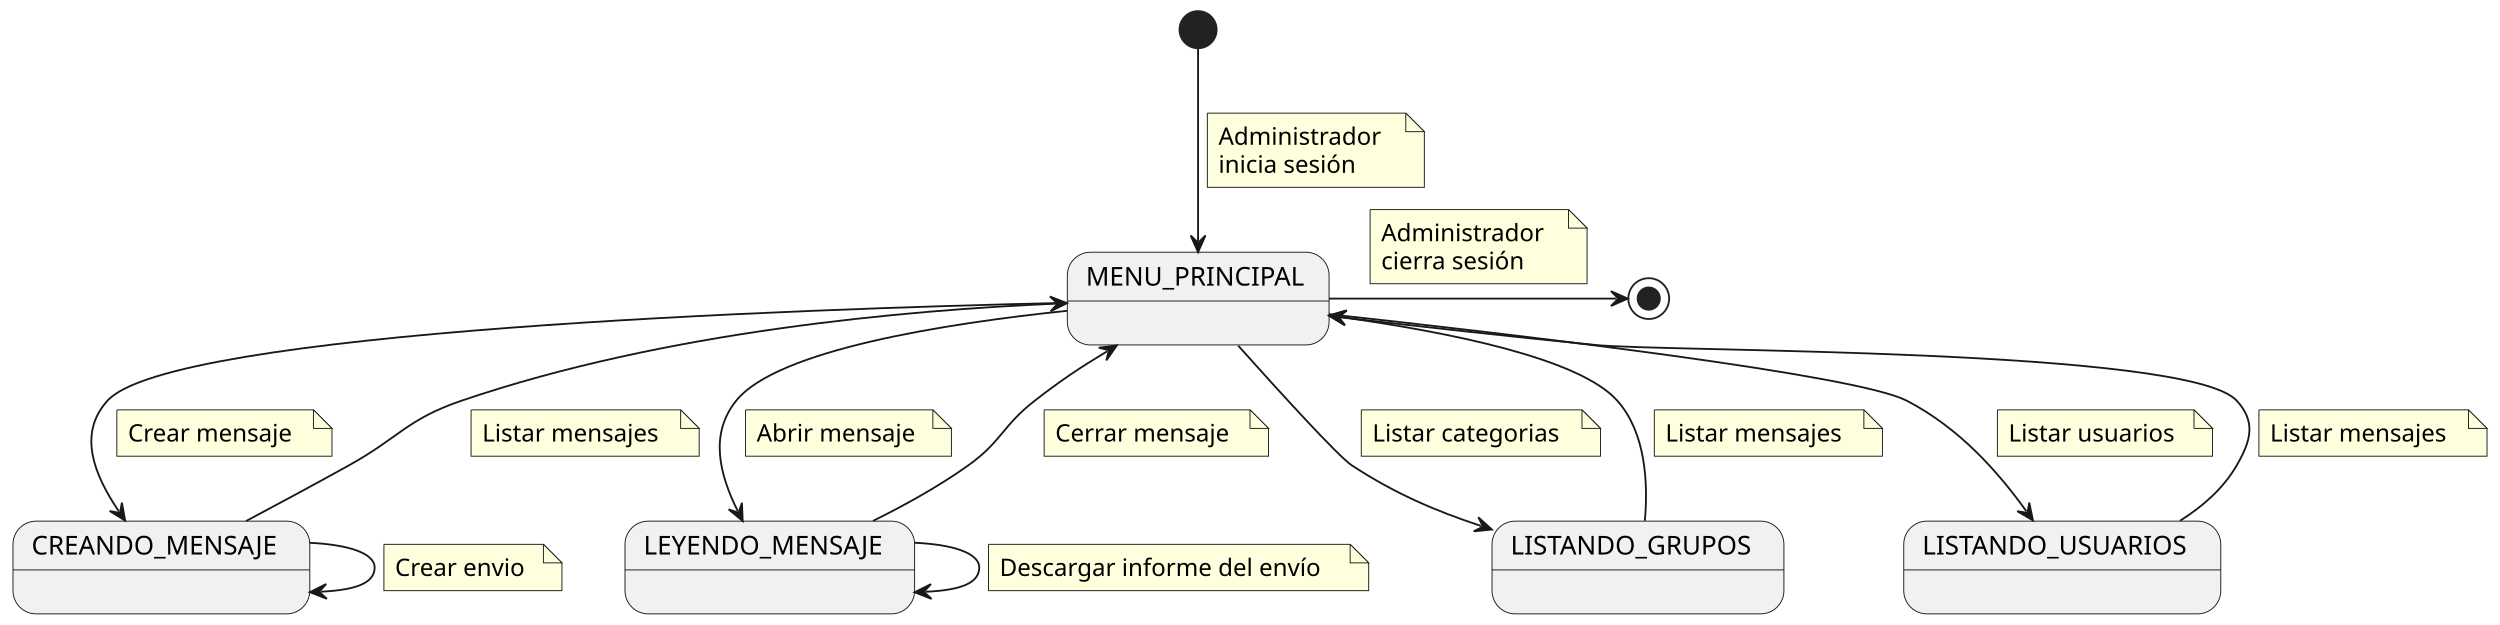
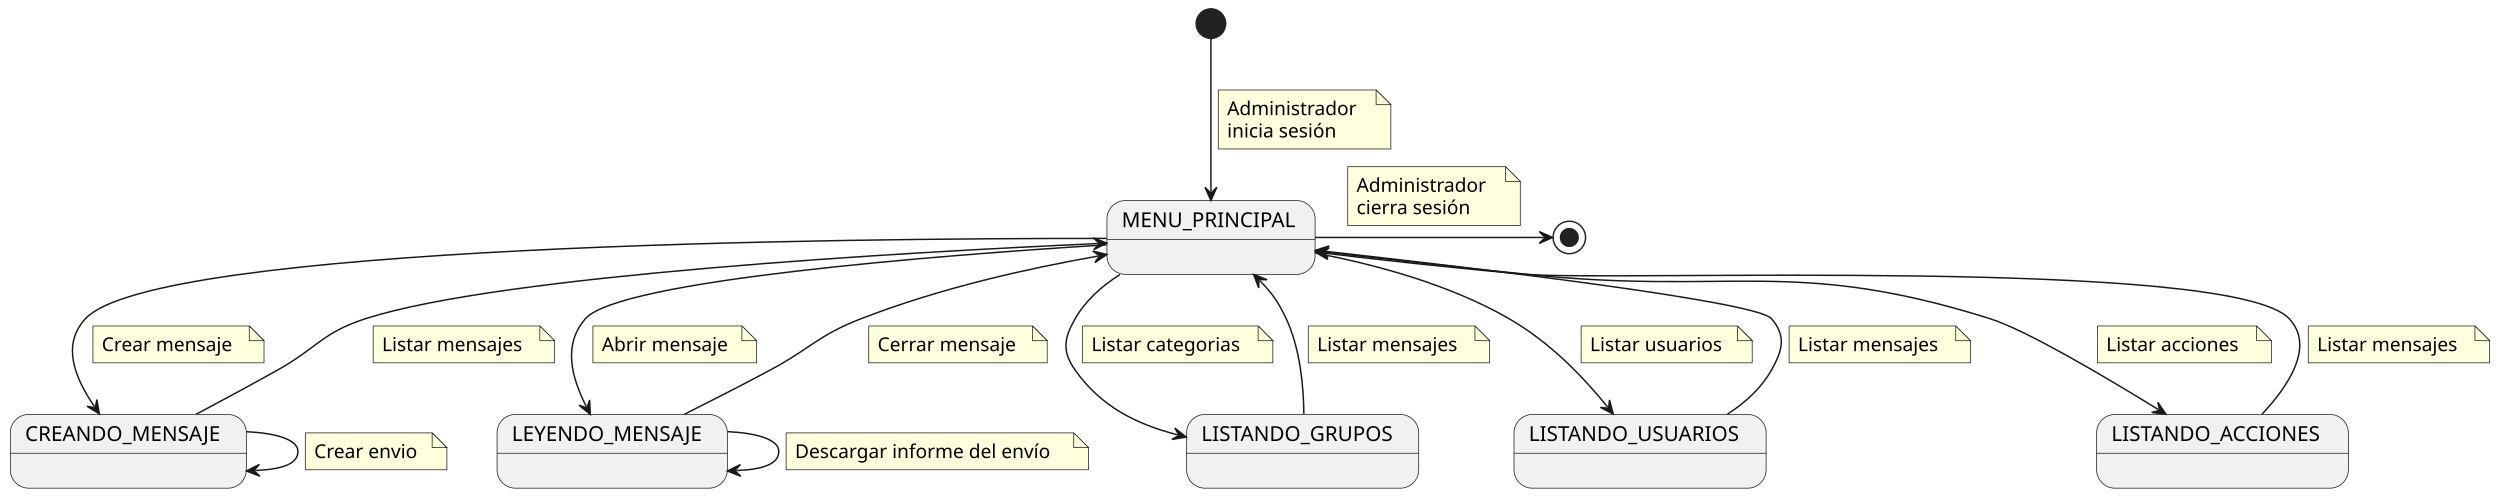
- <svg xmlns="http://www.w3.org/2000/svg" contentStyleType="text/css" height="337px" preserveAspectRatio="none" style="width:1348px;height:337px;background:#FFFFFF;" version="1.1" viewBox="0 0 1348 337" width="1348px" zoomAndPan="magnify">
+ <svg xmlns="http://www.w3.org/2000/svg" contentStyleType="text/css" height="337px" preserveAspectRatio="none" style="width:1695px;height:337px;background:#FFFFFF;" version="1.1" viewBox="0 0 1695 337" width="1695px" zoomAndPan="magnify">
  <defs />
  <g>
    <g id="MenuPrincipal">
-       <rect fill="#F1F1F1" height="50" rx="12.5" ry="12.5" style="stroke:#181818;stroke-width:0.5;" width="141.14" x="575.5" y="136" />
-       <line style="stroke:#181818;stroke-width:0.5;" x1="575.5" x2="716.64" y1="162.297" y2="162.297" />
-       <text fill="#000000" font-family="sans-serif" font-size="14" lengthAdjust="spacing" textLength="121.14" x="585.5" y="153.995">MENU_PRINCIPAL</text>
+       <rect fill="#F1F1F1" height="50" rx="12.5" ry="12.5" style="stroke:#181818;stroke-width:0.5;" width="141.14" x="750.5" y="136" />
+       <line style="stroke:#181818;stroke-width:0.5;" x1="750.5" x2="891.64" y1="162.297" y2="162.297" />
+       <text fill="#000000" font-family="sans-serif" font-size="14" lengthAdjust="spacing" textLength="121.14" x="760.5" y="153.995">MENU_PRINCIPAL</text>
    </g>
    <g id="CreandoMensaje">
      <rect fill="#F1F1F1" height="50" rx="12.5" ry="12.5" style="stroke:#181818;stroke-width:0.5;" width="160.034" x="7" y="281" />
      <line style="stroke:#181818;stroke-width:0.5;" x1="7" x2="167.034" y1="307.297" y2="307.297" />
      <text fill="#000000" font-family="sans-serif" font-size="14" lengthAdjust="spacing" textLength="140.034" x="17" y="298.995">CREANDO_MENSAJE</text>
    </g>
    <g id="LeyendoMensaje">
      <rect fill="#F1F1F1" height="50" rx="12.5" ry="12.5" style="stroke:#181818;stroke-width:0.5;" width="156.151" x="337" y="281" />
      <line style="stroke:#181818;stroke-width:0.5;" x1="337" x2="493.151" y1="307.297" y2="307.297" />
      <text fill="#000000" font-family="sans-serif" font-size="14" lengthAdjust="spacing" textLength="136.151" x="347" y="298.995">LEYENDO_MENSAJE</text>
    </g>
    <g id="Grupos">
      <rect fill="#F1F1F1" height="50" rx="12.5" ry="12.5" style="stroke:#181818;stroke-width:0.5;" width="157.389" x="804.5" y="281" />
      <line style="stroke:#181818;stroke-width:0.5;" x1="804.5" x2="961.889" y1="307.297" y2="307.297" />
      <text fill="#000000" font-family="sans-serif" font-size="14" lengthAdjust="spacing" textLength="137.389" x="814.5" y="298.995">LISTANDO_GRUPOS</text>
    </g>
    <g id="Usuarios">
      <rect fill="#F1F1F1" height="50" rx="12.5" ry="12.5" style="stroke:#181818;stroke-width:0.5;" width="170.938" x="1026.5" y="281" />
      <line style="stroke:#181818;stroke-width:0.5;" x1="1026.5" x2="1197.438" y1="307.297" y2="307.297" />
      <text fill="#000000" font-family="sans-serif" font-size="14" lengthAdjust="spacing" textLength="150.938" x="1036.5" y="298.995">LISTANDO_USUARIOS</text>
    </g>
-     <ellipse cx="646" cy="16" fill="#222222" rx="10" ry="10" style="stroke:#222222;stroke-width:1;" />
-     <ellipse cx="889" cy="161" fill="none" rx="11" ry="11" style="stroke:#222222;stroke-width:1;" />
-     <ellipse cx="889" cy="161" fill="#222222" rx="6" ry="6" style="stroke:#222222;stroke-width:1;" />
+     <g id="Auditoria">
+       <rect fill="#F1F1F1" height="50" rx="12.5" ry="12.5" style="stroke:#181818;stroke-width:0.5;" width="170.698" x="1421.5" y="281" />
+       <line style="stroke:#181818;stroke-width:0.5;" x1="1421.5" x2="1592.198" y1="307.297" y2="307.297" />
+       <text fill="#000000" font-family="sans-serif" font-size="14" lengthAdjust="spacing" textLength="150.698" x="1431.5" y="298.995">LISTANDO_ACCIONES</text>
+     </g>
+     <ellipse cx="821" cy="16" fill="#222222" rx="10" ry="10" style="stroke:#222222;stroke-width:1;" />
+     <ellipse cx="1064" cy="161" fill="none" rx="11" ry="11" style="stroke:#222222;stroke-width:1;" />
+     <ellipse cx="1064" cy="161" fill="#222222" rx="6" ry="6" style="stroke:#222222;stroke-width:1;" />
    <g id="link_*start*_MenuPrincipal">
-       <path d="M646,26.38 C646,48.38 646,97.83 646,129.96 " fill="none" id="*start*-to-MenuPrincipal" style="stroke:#181818;stroke-width:1;" />
-       <polygon fill="#181818" points="646,135.96,650,126.96,646,130.96,642,126.96,646,135.96" style="stroke:#181818;stroke-width:1;" />
-       <path d="M651,61 L651,101 L768,101 L768,71 L758,61 L651,61 " fill="#FEFFDD" style="stroke:#181818;stroke-width:0.5;" />
-       <path d="M758,61 L758,71 L768,71 L758,61 " fill="#FEFFDD" style="stroke:#181818;stroke-width:0.5;" />
-       <text fill="#000000" font-family="sans-serif" font-size="13" lengthAdjust="spacing" textLength="92.003" x="657" y="78.067">Administrador</text>
-       <text fill="#000000" font-family="sans-serif" font-size="13" lengthAdjust="spacing" textLength="79.669" x="657" y="93.2">inicia sesión</text>
+       <path d="M821,26.38 C821,48.38 821,97.83 821,129.96 " fill="none" id="*start*-to-MenuPrincipal" style="stroke:#181818;stroke-width:1;" />
+       <polygon fill="#181818" points="821,135.96,825,126.96,821,130.96,817,126.96,821,135.96" style="stroke:#181818;stroke-width:1;" />
+       <path d="M826,61 L826,101 L943,101 L943,71 L933,61 L826,61 " fill="#FEFFDD" style="stroke:#181818;stroke-width:0.5;" />
+       <path d="M933,61 L933,71 L943,71 L933,61 " fill="#FEFFDD" style="stroke:#181818;stroke-width:0.5;" />
+       <text fill="#000000" font-family="sans-serif" font-size="13" lengthAdjust="spacing" textLength="92.003" x="832" y="78.067">Administrador</text>
+       <text fill="#000000" font-family="sans-serif" font-size="13" lengthAdjust="spacing" textLength="79.669" x="832" y="93.2">inicia sesión</text>
    </g>
    <g id="link_MenuPrincipal_*end*">
-       <path d="M716.61,161 C773.78,161 843.31,161 871.63,161 " fill="none" id="MenuPrincipal-to-*end*" style="stroke:#181818;stroke-width:1;" />
-       <polygon fill="#181818" points="877.63,161,868.63,157,872.63,161,868.63,165,877.63,161" style="stroke:#181818;stroke-width:1;" />
-       <path d="M738.75,113 L738.75,153 L855.75,153 L855.75,123 L845.75,113 L738.75,113 " fill="#FEFFDD" style="stroke:#181818;stroke-width:0.5;" />
-       <path d="M845.75,113 L845.75,123 L855.75,123 L845.75,113 " fill="#FEFFDD" style="stroke:#181818;stroke-width:0.5;" />
-       <text fill="#000000" font-family="sans-serif" font-size="13" lengthAdjust="spacing" textLength="92.003" x="744.75" y="130.067">Administrador</text>
-       <text fill="#000000" font-family="sans-serif" font-size="13" lengthAdjust="spacing" textLength="82.894" x="744.75" y="145.2">cierra sesión</text>
+       <path d="M891.61,161 C948.78,161 1018.31,161 1046.63,161 " fill="none" id="MenuPrincipal-to-*end*" style="stroke:#181818;stroke-width:1;" />
+       <polygon fill="#181818" points="1052.63,161,1043.63,157,1047.63,161,1043.63,165,1052.63,161" style="stroke:#181818;stroke-width:1;" />
+       <path d="M913.75,113 L913.75,153 L1030.75,153 L1030.75,123 L1020.75,113 L913.75,113 " fill="#FEFFDD" style="stroke:#181818;stroke-width:0.5;" />
+       <path d="M1020.75,113 L1020.75,123 L1030.75,123 L1020.75,113 " fill="#FEFFDD" style="stroke:#181818;stroke-width:0.5;" />
+       <text fill="#000000" font-family="sans-serif" font-size="13" lengthAdjust="spacing" textLength="92.003" x="919.75" y="130.067">Administrador</text>
+       <text fill="#000000" font-family="sans-serif" font-size="13" lengthAdjust="spacing" textLength="82.894" x="919.75" y="145.2">cierra sesión</text>
    </g>
    <g id="link_MenuPrincipal_LeyendoMensaje">
-       <path d="M575.35,167.59 C509.78,174.42 419.07,188.63 397,216 C382.26,234.28 388.099,256.057 397.799,275.567 " fill="none" id="MenuPrincipal-to-LeyendoMensaje" style="stroke:#181818;stroke-width:1;" />
-       <polygon fill="#181818" points="400.47,280.94,400.045,271.1,398.244,276.463,392.882,274.662,400.47,280.94" style="stroke:#181818;stroke-width:1;" />
+       <path d="M750.19,165.98 C635.6,173.15 419.93,189.97 397,216 C381.37,233.75 387.524,255.9 397.544,275.64 " fill="none" id="MenuPrincipal-to-LeyendoMensaje" style="stroke:#181818;stroke-width:1;" />
+       <polygon fill="#181818" points="400.26,280.99,399.753,271.154,397.997,276.531,392.62,274.775,400.26,280.99" style="stroke:#181818;stroke-width:1;" />
      <path d="M402,221 L402,246 L513,246 L513,231 L503,221 L402,221 " fill="#FEFFDD" style="stroke:#181818;stroke-width:0.5;" />
      <path d="M503,221 L503,231 L513,231 L503,221 " fill="#FEFFDD" style="stroke:#181818;stroke-width:0.5;" />
      <text fill="#000000" font-family="sans-serif" font-size="13" lengthAdjust="spacing" textLength="90.829" x="408" y="238.067">Abrir mensaje</text>
    </g>
    <g id="link_LeyendoMensaje_MenuPrincipal">
-       <path d="M470.73,280.86 C487.81,272.43 506.24,262.23 522,251 C540.17,238.05 540.38,229.7 558,216 C571.73,205.33 582.546,198.079 597.066,189.359 " fill="none" id="LeyendoMensaje-to-MenuPrincipal" style="stroke:#181818;stroke-width:1;" />
-       <polygon fill="#181818" points="602.21,186.27,592.435,187.474,597.924,188.844,596.554,194.333,602.21,186.27" style="stroke:#181818;stroke-width:1;" />
-       <path d="M563,221 L563,246 L684,246 L684,231 L674,221 L563,221 " fill="#FEFFDD" style="stroke:#181818;stroke-width:0.5;" />
-       <path d="M674,221 L674,231 L684,231 L674,221 " fill="#FEFFDD" style="stroke:#181818;stroke-width:0.5;" />
-       <text fill="#000000" font-family="sans-serif" font-size="13" lengthAdjust="spacing" textLength="100.458" x="569" y="238.067">Cerrar mensaje</text>
+       <path d="M463.99,280.88 C482.29,271.71 503.19,261.05 522,251 C549.91,236.09 554.49,227.41 584,216 C638.12,195.07 696.562,182.096 744.552,173.596 " fill="none" id="LeyendoMensaje-to-MenuPrincipal" style="stroke:#181818;stroke-width:1;" />
+       <polygon fill="#181818" points="750.46,172.55,740.9,170.181,745.537,173.422,742.296,178.058,750.46,172.55" style="stroke:#181818;stroke-width:1;" />
+       <path d="M589,221 L589,246 L710,246 L710,231 L700,221 L589,221 " fill="#FEFFDD" style="stroke:#181818;stroke-width:0.5;" />
+       <path d="M700,221 L700,231 L710,231 L700,221 " fill="#FEFFDD" style="stroke:#181818;stroke-width:0.5;" />
+       <text fill="#000000" font-family="sans-serif" font-size="13" lengthAdjust="spacing" textLength="100.458" x="595" y="238.067">Cerrar mensaje</text>
    </g>
    <g id="link_MenuPrincipal_CreandoMensaje">
-       <path d="M575.24,163.27 C426.5,166.67 92.27,178.44 58,216 C41.68,233.89 50.815,256.133 64.115,275.763 " fill="none" id="MenuPrincipal-to-CreandoMensaje" style="stroke:#181818;stroke-width:1;" />
-       <polygon fill="#181818" points="67.48,280.73,65.743,271.036,64.675,276.591,59.12,275.523,67.48,280.73" style="stroke:#181818;stroke-width:1;" />
+       <path d="M750.39,161.65 C570.27,161.49 104.62,165.96 58,216 C41.49,233.72 50.66,255.996 64.02,275.676 " fill="none" id="MenuPrincipal-to-CreandoMensaje" style="stroke:#181818;stroke-width:1;" />
+       <polygon fill="#181818" points="67.39,280.64,65.644,270.947,64.582,276.503,59.026,275.44,67.39,280.64" style="stroke:#181818;stroke-width:1;" />
      <path d="M63,221 L63,246 L179,246 L179,231 L169,221 L63,221 " fill="#FEFFDD" style="stroke:#181818;stroke-width:0.5;" />
      <path d="M169,221 L169,231 L179,231 L169,221 " fill="#FEFFDD" style="stroke:#181818;stroke-width:0.5;" />
      <text fill="#000000" font-family="sans-serif" font-size="13" lengthAdjust="spacing" textLength="95.113" x="69" y="238.067">Crear mensaje</text>
    </g>
    <g id="link_CreandoMensaje_MenuPrincipal">
-       <path d="M132.66,280.96 C150.04,271.71 170,260.97 188,251 C215.34,235.85 219.41,226.07 249,216 C358.97,178.57 488.416,167.262 569.296,163.732 " fill="none" id="CreandoMensaje-to-MenuPrincipal" style="stroke:#181818;stroke-width:1;" />
-       <polygon fill="#181818" points="575.29,163.47,566.124,159.866,570.295,163.688,566.473,167.859,575.29,163.47" style="stroke:#181818;stroke-width:1;" />
-       <path d="M254,221 L254,246 L377,246 L377,231 L367,221 L254,221 " fill="#FEFFDD" style="stroke:#181818;stroke-width:0.5;" />
-       <path d="M367,221 L367,231 L377,231 L367,221 " fill="#FEFFDD" style="stroke:#181818;stroke-width:0.5;" />
-       <text fill="#000000" font-family="sans-serif" font-size="13" lengthAdjust="spacing" textLength="102.191" x="260" y="238.067">Listar mensajes</text>
+       <path d="M132.95,280.89 C150.28,271.68 170.12,260.99 188,251 C214.95,235.94 218.61,225.45 248,216 C339.74,186.51 612.506,171.07 744.406,165.12 " fill="none" id="CreandoMensaje-to-MenuPrincipal" style="stroke:#181818;stroke-width:1;" />
+       <polygon fill="#181818" points="750.4,164.85,741.229,161.26,745.405,165.075,741.589,169.251,750.4,164.85" style="stroke:#181818;stroke-width:1;" />
+       <path d="M253,221 L253,246 L376,246 L376,231 L366,221 L253,221 " fill="#FEFFDD" style="stroke:#181818;stroke-width:0.5;" />
+       <path d="M366,221 L366,231 L376,231 L366,221 " fill="#FEFFDD" style="stroke:#181818;stroke-width:0.5;" />
+       <text fill="#000000" font-family="sans-serif" font-size="13" lengthAdjust="spacing" textLength="102.191" x="259" y="238.067">Listar mensajes</text>
    </g>
    <g id="link_CreandoMensaje_CreandoMensaje">
      <path d="M167.08,292.69 C187.06,293.62 202,298.05 202,306 C202,313.95 193.054,318.101 173.073,319.031 " fill="none" id="CreandoMensaje-to-CreandoMensaje" style="stroke:#181818;stroke-width:1;" />
      <polygon fill="#181818" points="167.08,319.31,176.256,322.887,172.075,319.077,175.884,314.896,167.08,319.31" style="stroke:#181818;stroke-width:1;" />
      <path d="M207,293.5 L207,318.5 L303,318.5 L303,303.5 L293,293.5 L207,293.5 " fill="#FEFFDD" style="stroke:#181818;stroke-width:0.5;" />
      <path d="M293,293.5 L293,303.5 L303,303.5 L293,293.5 " fill="#FEFFDD" style="stroke:#181818;stroke-width:0.5;" />
      <text fill="#000000" font-family="sans-serif" font-size="13" lengthAdjust="spacing" textLength="75.359" x="213" y="310.567">Crear envio</text>
    </g>
    <g id="link_LeyendoMensaje_LeyendoMensaje">
      <path d="M493.16,292.66 C513.06,293.54 528,297.98 528,306 C528,314.02 519.054,318.195 499.154,319.075 " fill="none" id="LeyendoMensaje-to-LeyendoMensaje" style="stroke:#181818;stroke-width:1;" />
      <polygon fill="#181818" points="493.16,319.34,502.328,322.938,498.155,319.119,501.974,314.946,493.16,319.34" style="stroke:#181818;stroke-width:1;" />
      <path d="M533,293.5 L533,318.5 L738,318.5 L738,303.5 L728,293.5 L533,293.5 " fill="#FEFFDD" style="stroke:#181818;stroke-width:0.5;" />
      <path d="M728,293.5 L728,303.5 L738,303.5 L728,293.5 " fill="#FEFFDD" style="stroke:#181818;stroke-width:0.5;" />
      <text fill="#000000" font-family="sans-serif" font-size="13" lengthAdjust="spacing" textLength="184.945" x="539" y="310.567">Descargar informe del envío</text>
    </g>
    <g id="link_MenuPrincipal_Grupos">
-       <path d="M667.64,186.39 C689.72,211.07 721.75,246.26 729,251 C751.77,265.88 773.421,275.313 798.711,283.643 " fill="none" id="MenuPrincipal-to-Grupos" style="stroke:#181818;stroke-width:1;" />
-       <polygon fill="#181818" points="804.41,285.52,797.113,278.905,799.661,283.956,794.61,286.504,804.41,285.52" style="stroke:#181818;stroke-width:1;" />
+       <path d="M759.36,186.13 C747.23,193.81 736.09,203.62 729,216 C721.27,229.5 720,238.31 729,251 C746.37,275.5 769.951,287.467 798.431,294.837 " fill="none" id="MenuPrincipal-to-Grupos" style="stroke:#181818;stroke-width:1;" />
+       <polygon fill="#181818" points="804.24,296.34,796.529,290.213,799.399,295.087,794.525,297.958,804.24,296.34" style="stroke:#181818;stroke-width:1;" />
      <path d="M734,221 L734,246 L863,246 L863,231 L853,221 L734,221 " fill="#FEFFDD" style="stroke:#181818;stroke-width:0.5;" />
      <path d="M853,221 L853,231 L863,231 L853,221 " fill="#FEFFDD" style="stroke:#181818;stroke-width:0.5;" />
      <text fill="#000000" font-family="sans-serif" font-size="13" lengthAdjust="spacing" textLength="108.278" x="740" y="238.067">Listar categorias</text>
    </g>
    <g id="link_Grupos_MenuPrincipal">
-       <path d="M886.91,280.81 C888.67,260.97 887.57,233.41 872,216 C851.46,193.03 780.912,179.084 722.552,170.894 " fill="none" id="Grupos-to-MenuPrincipal" style="stroke:#181818;stroke-width:1;" />
-       <polygon fill="#181818" points="716.61,170.06,724.967,175.272,721.562,170.755,726.079,167.35,716.61,170.06" style="stroke:#181818;stroke-width:1;" />
-       <path d="M892,221 L892,246 L1015,246 L1015,231 L1005,221 L892,221 " fill="#FEFFDD" style="stroke:#181818;stroke-width:0.5;" />
-       <path d="M1005,221 L1005,231 L1015,231 L1005,221 " fill="#FEFFDD" style="stroke:#181818;stroke-width:0.5;" />
-       <text fill="#000000" font-family="sans-serif" font-size="13" lengthAdjust="spacing" textLength="102.191" x="898" y="238.067">Listar mensajes</text>
+       <path d="M884.01,280.83 C883.87,262.27 881.61,236.43 872,216 C866.78,204.92 862.628,198.887 854.168,190.327 " fill="none" id="Grupos-to-MenuPrincipal" style="stroke:#181818;stroke-width:1;" />
+       <polygon fill="#181818" points="849.95,186.06,853.432,195.273,853.465,189.616,859.121,189.649,849.95,186.06" style="stroke:#181818;stroke-width:1;" />
+       <path d="M887,221 L887,246 L1010,246 L1010,231 L1000,221 L887,221 " fill="#FEFFDD" style="stroke:#181818;stroke-width:0.5;" />
+       <path d="M1000,221 L1000,231 L1010,231 L1000,221 " fill="#FEFFDD" style="stroke:#181818;stroke-width:0.5;" />
+       <text fill="#000000" font-family="sans-serif" font-size="13" lengthAdjust="spacing" textLength="102.191" x="893" y="238.067">Listar mensajes</text>
    </g>
    <g id="link_MenuPrincipal_Usuarios">
-       <path d="M716.52,169.42 C819.28,180.61 1000.93,202 1028,216 C1056.87,230.94 1077.742,254.935 1092.672,275.745 " fill="none" id="MenuPrincipal-to-Usuarios" style="stroke:#181818;stroke-width:1;" />
-       <polygon fill="#181818" points="1096.17,280.62,1094.174,270.976,1093.255,276.557,1087.674,275.639,1096.17,280.62" style="stroke:#181818;stroke-width:1;" />
-       <path d="M1077,221 L1077,246 L1193,246 L1193,231 L1183,221 L1077,221 " fill="#FEFFDD" style="stroke:#181818;stroke-width:0.5;" />
-       <path d="M1183,221 L1183,231 L1193,231 L1183,221 " fill="#FEFFDD" style="stroke:#181818;stroke-width:0.5;" />
-       <text fill="#000000" font-family="sans-serif" font-size="13" lengthAdjust="spacing" textLength="95.069" x="1083" y="238.067">Listar usuarios</text>
+       <path d="M891.81,171.58 C932.25,179.28 982.75,192.78 1023,216 C1051.58,232.49 1073.631,255.83 1090.011,276.03 " fill="none" id="MenuPrincipal-to-Usuarios" style="stroke:#181818;stroke-width:1;" />
+       <polygon fill="#181818" points="1093.79,280.69,1091.228,271.18,1090.641,276.806,1085.014,276.219,1093.79,280.69" style="stroke:#181818;stroke-width:1;" />
+       <path d="M1072,221 L1072,246 L1188,246 L1188,231 L1178,221 L1072,221 " fill="#FEFFDD" style="stroke:#181818;stroke-width:0.5;" />
+       <path d="M1178,221 L1178,231 L1188,231 L1178,221 " fill="#FEFFDD" style="stroke:#181818;stroke-width:0.5;" />
+       <text fill="#000000" font-family="sans-serif" font-size="13" lengthAdjust="spacing" textLength="95.069" x="1078" y="238.067">Listar usuarios</text>
    </g>
    <g id="link_Usuarios_MenuPrincipal">
-       <path d="M1175.44,280.81 C1187.64,273.17 1198.83,263.38 1206,251 C1213.79,237.54 1216.51,227.46 1206,216 C1179.92,187.56 898.4,189.82 860,186 C812.2,181.25 764.42,175.911 722.76,171.081 " fill="none" id="Usuarios-to-MenuPrincipal" style="stroke:#181818;stroke-width:1;" />
-       <polygon fill="#181818" points="716.8,170.39,725.279,175.4,721.767,170.966,726.201,167.453,716.8,170.39" style="stroke:#181818;stroke-width:1;" />
-       <path d="M1218,221 L1218,246 L1341,246 L1341,231 L1331,221 L1218,221 " fill="#FEFFDD" style="stroke:#181818;stroke-width:0.5;" />
-       <path d="M1331,221 L1331,231 L1341,231 L1331,221 " fill="#FEFFDD" style="stroke:#181818;stroke-width:0.5;" />
-       <text fill="#000000" font-family="sans-serif" font-size="13" lengthAdjust="spacing" textLength="102.191" x="1224" y="238.067">Listar mensajes</text>
+       <path d="M1171.22,280.8 C1183.12,273.1 1194.08,263.28 1201,251 C1208.63,237.44 1211.2,227.75 1201,216 C1190.95,204.43 1005.003,182.253 897.843,170.333 " fill="none" id="Usuarios-to-MenuPrincipal" style="stroke:#181818;stroke-width:1;" />
+       <polygon fill="#181818" points="891.88,169.67,900.383,174.641,896.849,170.223,901.267,166.69,891.88,169.67" style="stroke:#181818;stroke-width:1;" />
+       <path d="M1213,221 L1213,246 L1336,246 L1336,231 L1326,221 L1213,221 " fill="#FEFFDD" style="stroke:#181818;stroke-width:0.5;" />
+       <path d="M1326,221 L1326,231 L1336,231 L1326,221 " fill="#FEFFDD" style="stroke:#181818;stroke-width:0.5;" />
+       <text fill="#000000" font-family="sans-serif" font-size="13" lengthAdjust="spacing" textLength="102.191" x="1219" y="238.067">Listar mensajes</text>
+     </g>
+     <g id="link_MenuPrincipal_Auditoria">
+       <path d="M891.81,170.24 C933.48,175.01 987.22,181.04 1035,186 C1174.44,200.48 1215.24,174.02 1349,216 C1373.33,223.64 1425.03,254.106 1463.47,277.756 " fill="none" id="MenuPrincipal-to-Auditoria" style="stroke:#181818;stroke-width:1;" />
+       <polygon fill="#181818" points="1468.58,280.9,1463.011,272.777,1464.321,278.28,1458.819,279.591,1468.58,280.9" style="stroke:#181818;stroke-width:1;" />
+       <path d="M1422,221 L1422,246 L1540,246 L1540,231 L1530,221 L1422,221 " fill="#FEFFDD" style="stroke:#181818;stroke-width:0.5;" />
+       <path d="M1530,221 L1530,231 L1540,231 L1530,221 " fill="#FEFFDD" style="stroke:#181818;stroke-width:0.5;" />
+       <text fill="#000000" font-family="sans-serif" font-size="13" lengthAdjust="spacing" textLength="97.005" x="1428" y="238.067">Listar acciones</text>
+     </g>
+     <g id="link_Auditoria_MenuPrincipal">
+       <path d="M1533.66,280.8 C1551.8,261.47 1569.59,234.64 1552,216 C1512.51,174.15 1092.33,190.87 1035,186 C987.13,181.93 939.357,176.615 897.707,171.615 " fill="none" id="Auditoria-to-MenuPrincipal" style="stroke:#181818;stroke-width:1;" />
+       <polygon fill="#181818" points="891.75,170.9,900.209,175.944,896.714,171.496,901.163,168.001,891.75,170.9" style="stroke:#181818;stroke-width:1;" />
+       <path d="M1565,221 L1565,246 L1688,246 L1688,231 L1678,221 L1565,221 " fill="#FEFFDD" style="stroke:#181818;stroke-width:0.5;" />
+       <path d="M1678,221 L1678,231 L1688,231 L1678,221 " fill="#FEFFDD" style="stroke:#181818;stroke-width:0.5;" />
+       <text fill="#000000" font-family="sans-serif" font-size="13" lengthAdjust="spacing" textLength="102.191" x="1571" y="238.067">Listar mensajes</text>
    </g>
  </g>
</svg>
